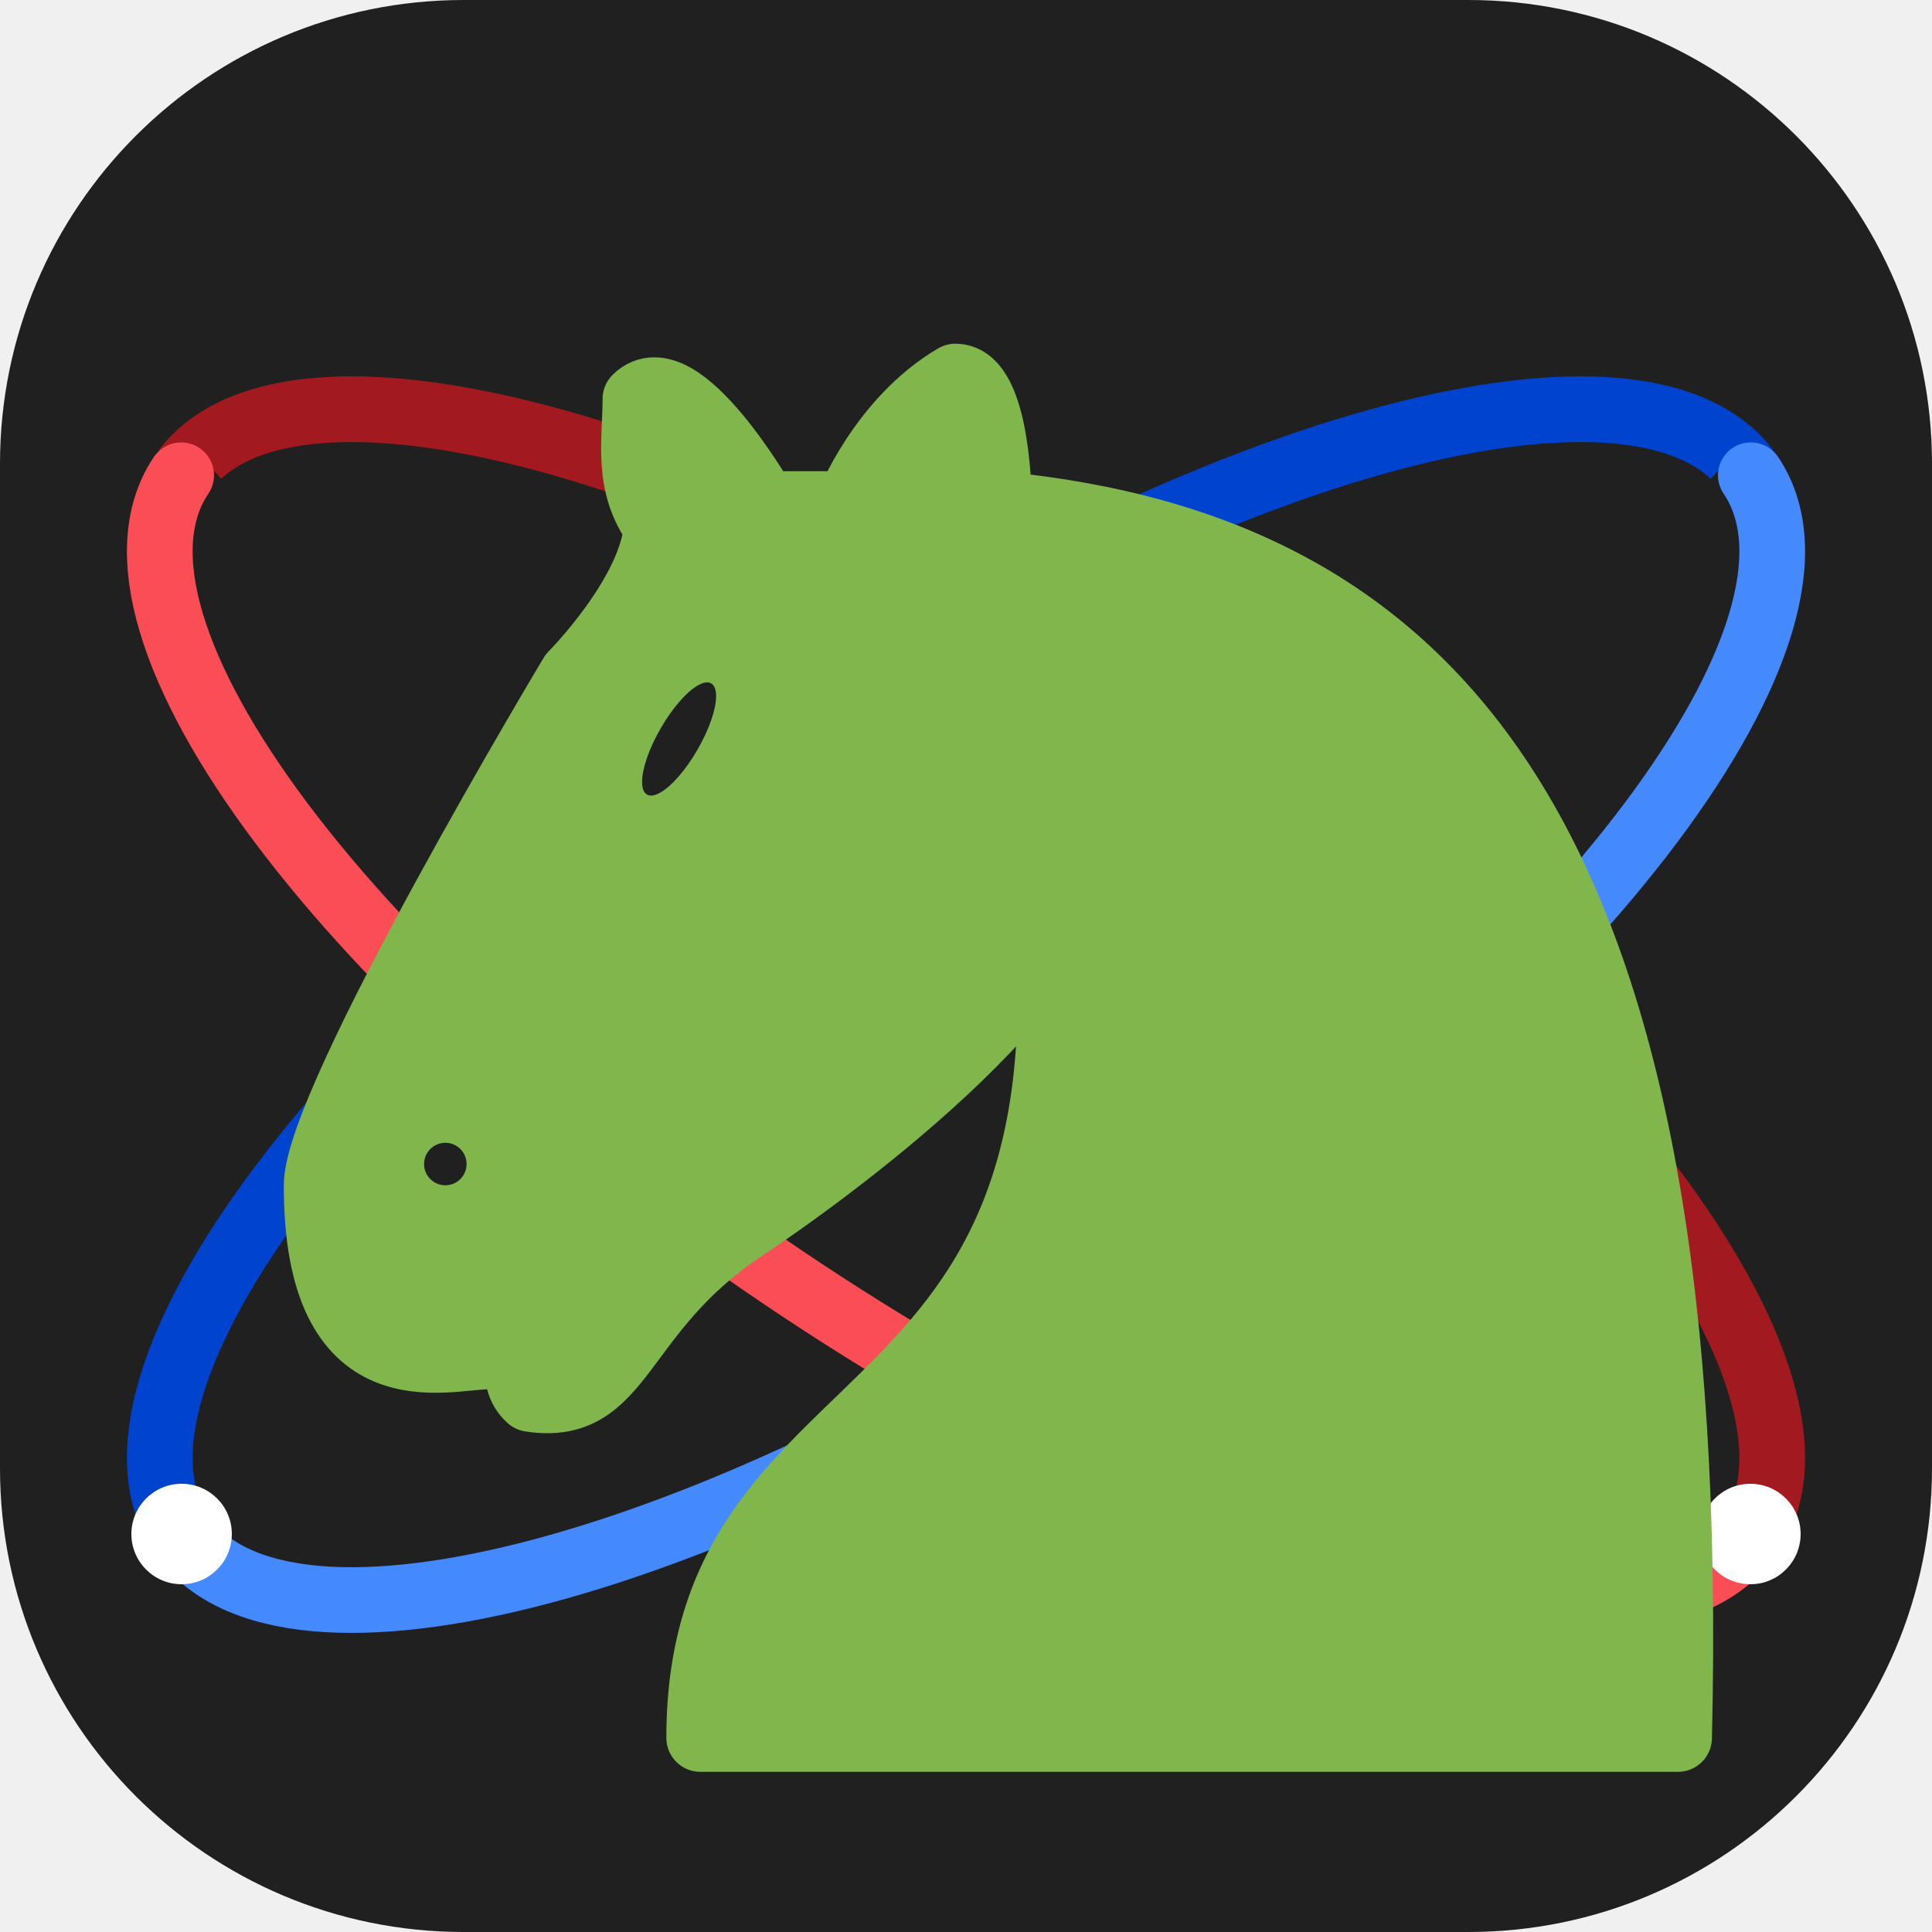
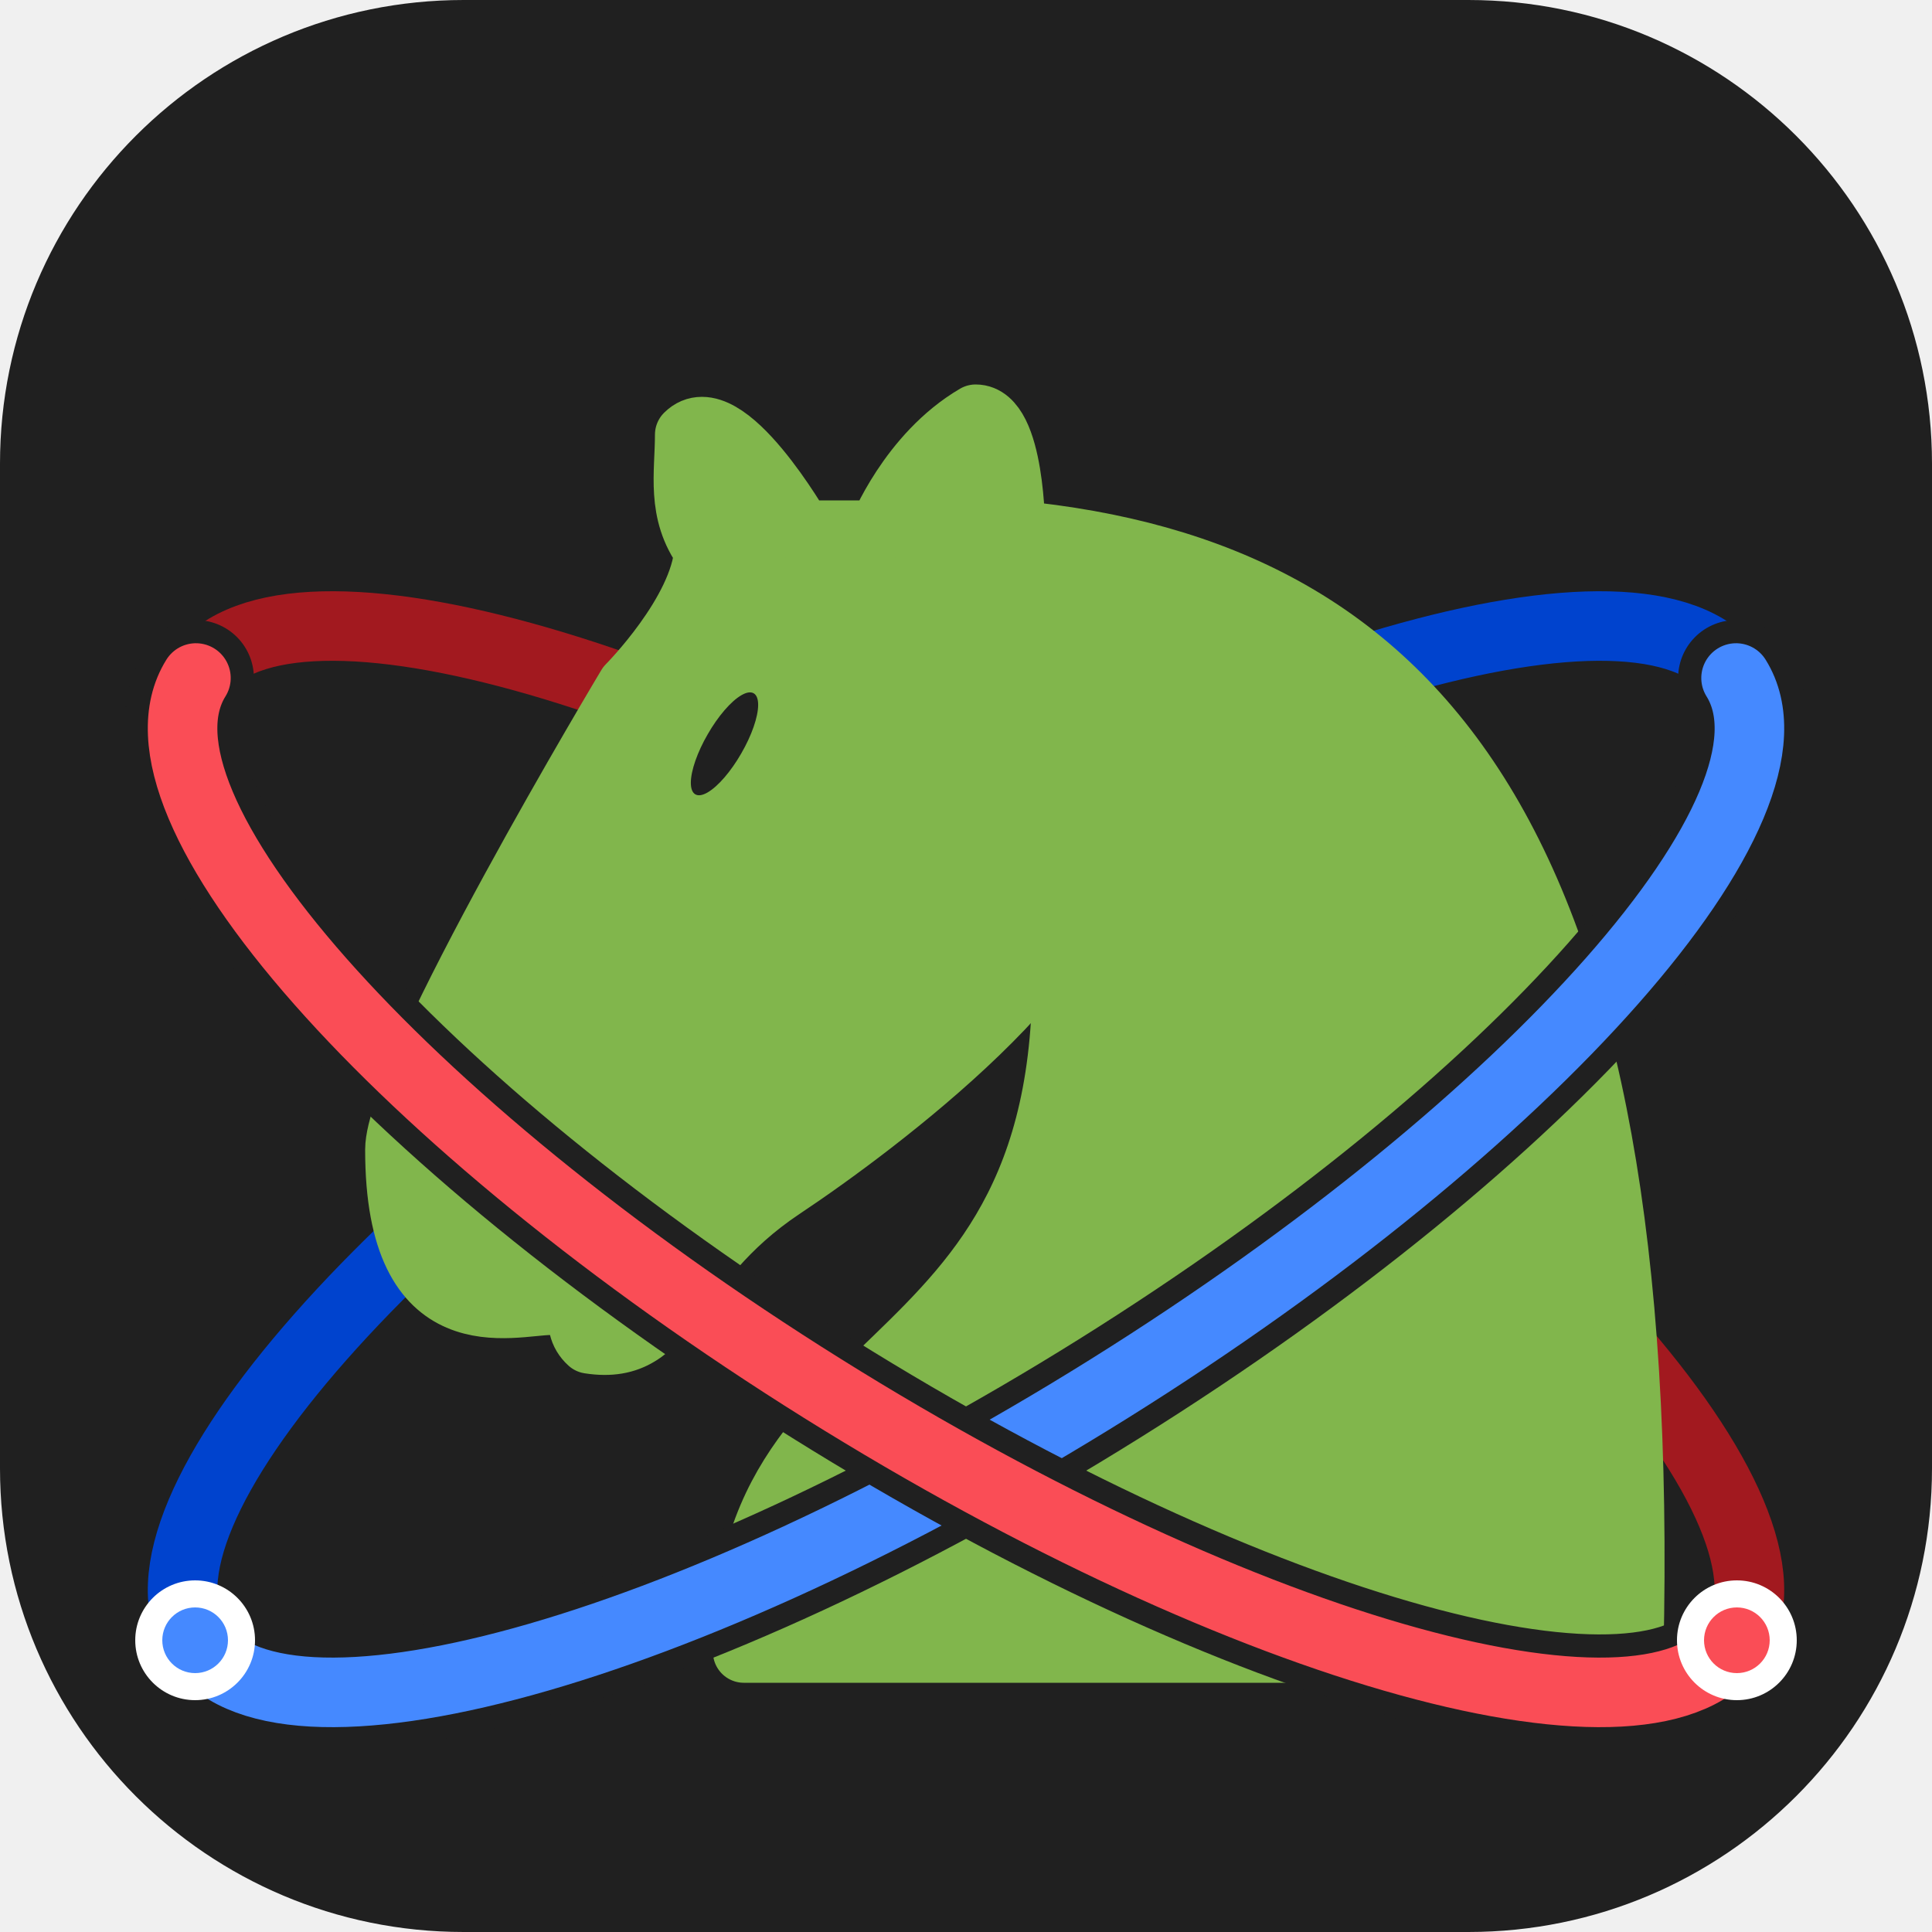
<svg xmlns="http://www.w3.org/2000/svg" viewBox="0 0 100 100">
  <rect width="100" height="100" rx="24" fill="#202020" />
-   <path d="M-49 0 A49 17 0 0 1 49 0" fill="none" stroke="#0043ce" stroke-width="3.4" stroke-linecap="round" transform="translate(50 52) rotate(-34)" />
-   <path d="M-49 0 A49 17 0 0 1 49 0" fill="none" stroke="#a2191f" stroke-width="3.4" stroke-linecap="round" transform="translate(50 52) rotate(34)" />
-   <path d="M-48.37 2.71 A49 17 0 0 0 48.37 2.71" fill="none" stroke="#202020" stroke-width="7.8" stroke-linecap="round" transform="translate(50 52) rotate(-34)" />
-   <path d="M-49 0 A49 17 0 0 0 49 0" fill="none" stroke="#4589ff" stroke-width="3.4" stroke-linecap="round" transform="translate(50 52) rotate(-34)" />
-   <path d="M-48.37 2.71 A49 17 0 0 0 48.37 2.71" fill="none" stroke="#202020" stroke-width="7.8" stroke-linecap="round" transform="translate(50 52) rotate(34)" />
-   <path d="M-49 0 A49 17 0 0 0 49 0" fill="none" stroke="#fa4d56" stroke-width="3.4" stroke-linecap="round" transform="translate(50 52) rotate(34)" />
-   <circle cx="9.4" cy="79.4" r="2.6" fill="#fff" />
-   <circle cx="90.6" cy="79.4" r="2.6" fill="#fff" />
-   <g transform="translate(3.25 4.15) scale(2.2)" fill="#81b64c" stroke="#81b64c" stroke-width="1.6" stroke-linejoin="round" stroke-linecap="round">
+   <path d="M-47 0 A47 14 0 0 1 47 0" fill="none" stroke="#0043ce" stroke-width="3.6" stroke-linecap="round" transform="translate(50 60) rotate(-32)" />
+   <path d="M-47 0 A47 14 0 0 1 47 0" fill="none" stroke="#a2191f" stroke-width="3.6" stroke-linecap="round" transform="translate(50 60) rotate(32)" />
+   <g transform="translate(8.50 7.50) scale(2.0)" fill="#81b64c" stroke="#81b64c" stroke-width="1.6" stroke-linejoin="round" stroke-linecap="round">
    <path d="M22 10c10.5 1 16.5 8 16 29H15c0-9 10-6.5 8-21" />
    <path d="M24 18c.38 2.91-5.55 7.37-8 9-3 2-2.82 4.34-5 4-1.042-.94 1.41-3.04 0-3-1 0 .19 1.23-1 2-1 0-4.003 1-4-4 0-2 6-12 6-12s1.89-1.9 2-3.5c-.73-.994-.5-2-.5-3 1-1 3 2.5 3 2.5h2s.78-1.992 2.5-3c1 0 1 3 1 3" />
  </g>
-   <g transform="translate(3.25 4.15) scale(2.2)" fill="#202020">
+   <g transform="translate(8.50 7.50) scale(2.0)" fill="#202020">
    <path d="M9.5 25.5a.5.5 0 1 1-1 0 .5.5 0 1 1 1 0m5.433-9.75a.5 1.5 30 1 1-.866-.5.5 1.5 30 1 1 .866.5" />
  </g>
+   <path d="M-47 0 A47 14 0 0 0 47 0" fill="none" stroke="#202020" stroke-width="6.0" stroke-linecap="round" transform="translate(50 60) rotate(-32)" />
+   <path d="M-47 0 A47 14 0 0 0 47 0" fill="none" stroke="#4589ff" stroke-width="3.6" stroke-linecap="round" transform="translate(50 60) rotate(-32)" />
+   <path d="M-47 0 A47 14 0 0 0 47 0" fill="none" stroke="#202020" stroke-width="6.0" stroke-linecap="round" transform="translate(50 60) rotate(32)" />
+   <path d="M-47 0 A47 14 0 0 0 47 0" fill="none" stroke="#fa4d56" stroke-width="3.6" stroke-linecap="round" transform="translate(50 60) rotate(32)" />
+   <circle cx="10.1" cy="84.9" r="3.1" fill="#fff" />
+   <circle cx="10.1" cy="84.9" r="1.7" fill="#4589ff" />
+   <circle cx="89.9" cy="84.9" r="3.1" fill="#fff" />
+   <circle cx="89.9" cy="84.9" r="1.7" fill="#fa4d56" />
</svg>
